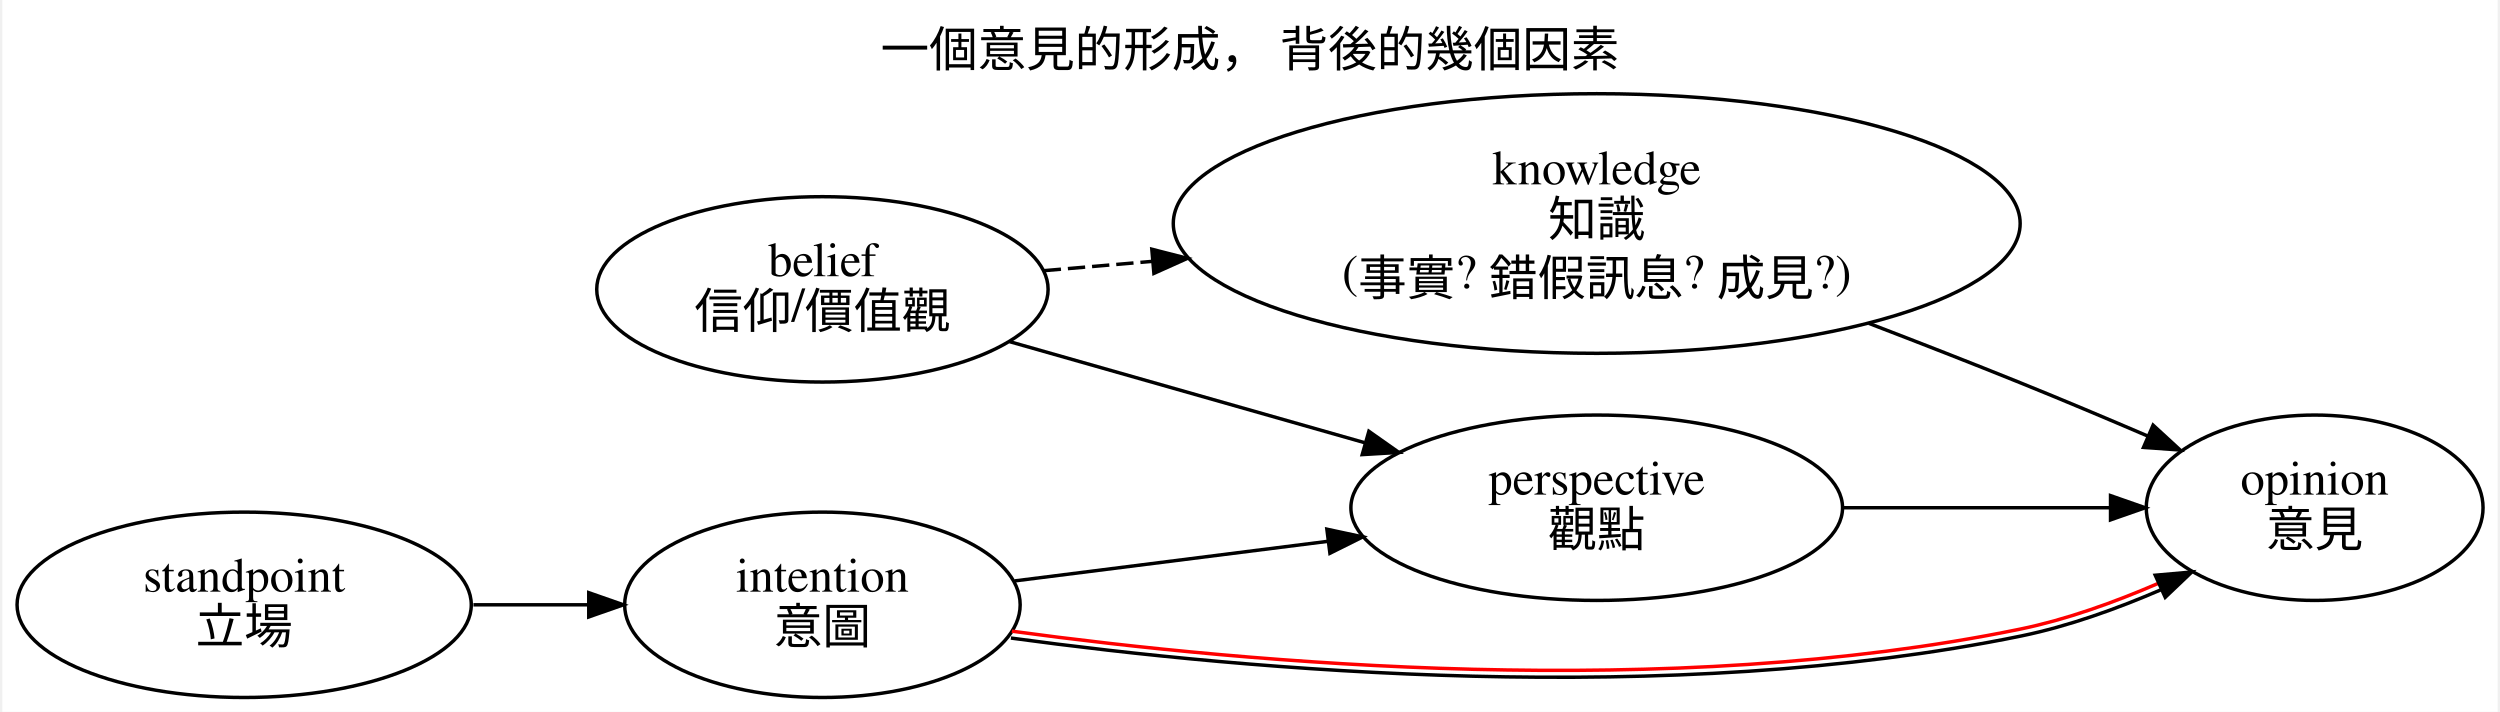
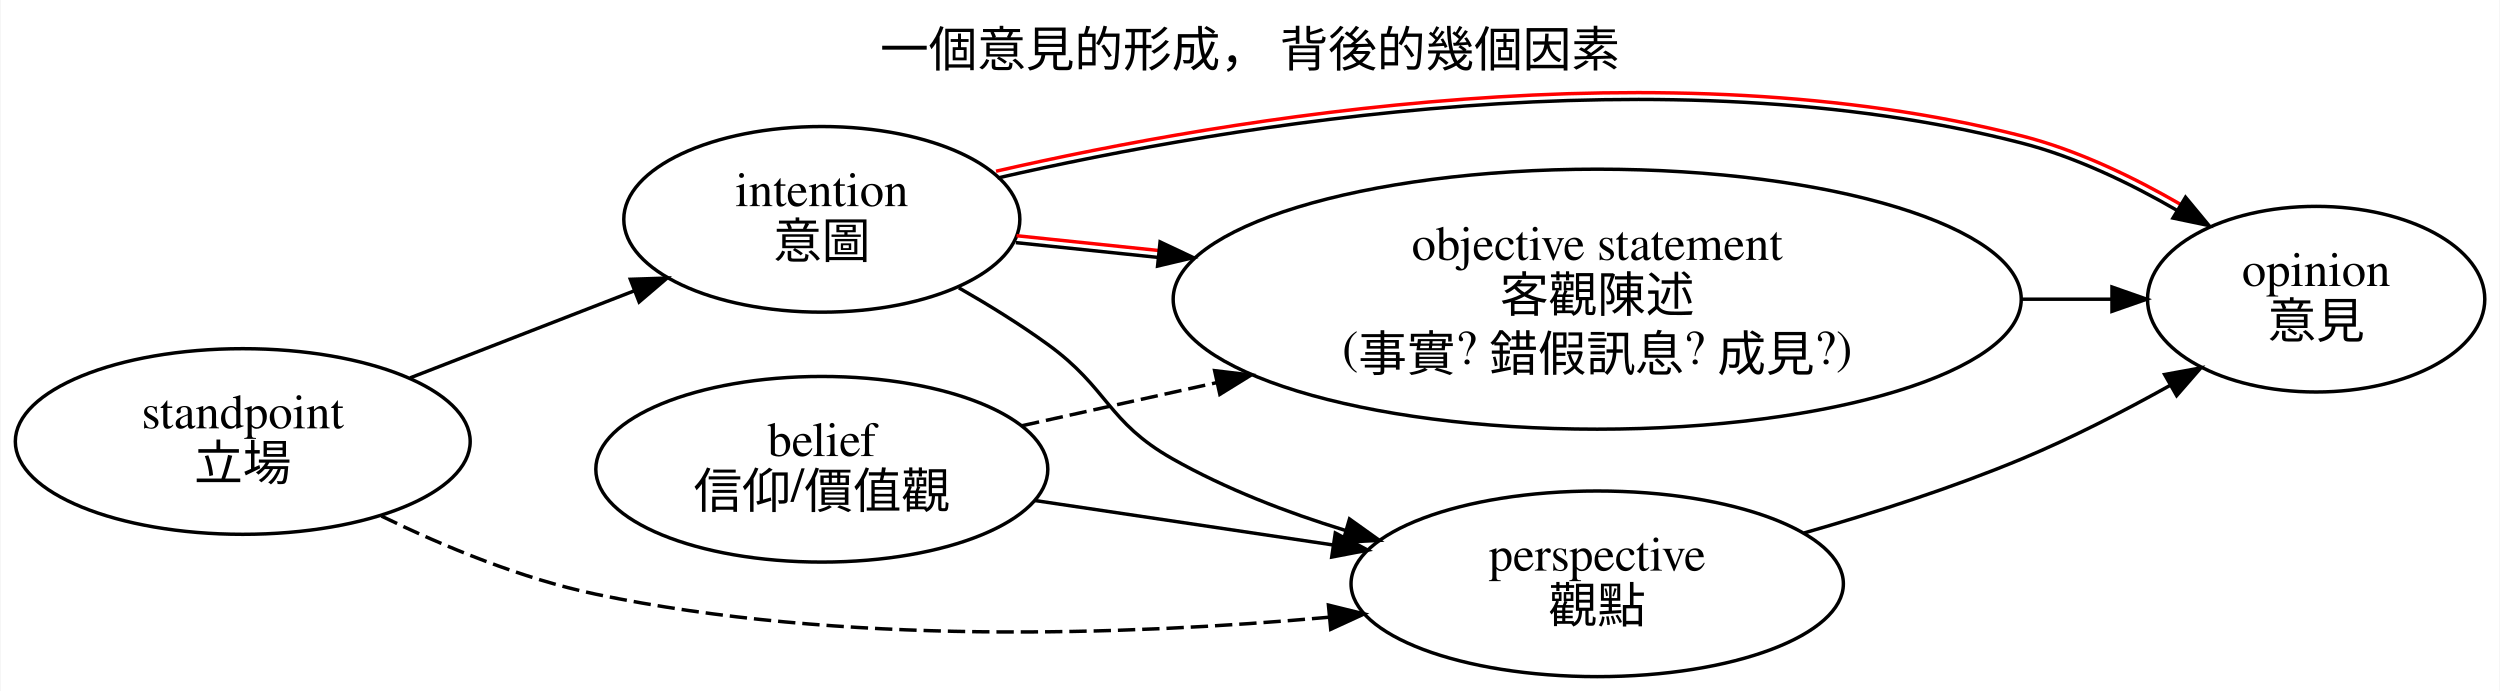
- <svg xmlns="http://www.w3.org/2000/svg" width="720pt" height="205pt" viewBox="0.00 0.00 719.87 205.35">
-   <g id="graph0" class="graph" transform="scale(1 1) rotate(0) translate(4 201.35)">
-     <polygon fill="white" stroke="transparent" points="-4,4 -4,-201.35 715.87,-201.35 715.87,4 -4,4" />
-     <text text-anchor="middle" x="355.93" y="-182.15" font-family="Times,serif" font-size="14.00">一個意見的形成， 背後的幾個因素</text>
+ <svg xmlns="http://www.w3.org/2000/svg" width="720pt" height="199pt" viewBox="0.00 0.00 719.87 199.06">
+   <g id="graph0" class="graph" transform="scale(1 1) rotate(0) translate(4 195.06)">
+     <polygon fill="white" stroke="transparent" points="-4,4 -4,-195.06 715.87,-195.06 715.87,4 -4,4" />
+     <text text-anchor="middle" x="355.93" y="-175.86" font-family="Times,serif" font-size="14.00">一個意見的形成， 背後的幾個因素</text>
    <g id="node1" class="node">
-       <ellipse fill="none" stroke="black" cx="232.58" cy="-117.87" rx="65.11" ry="26.74" />
-       <text text-anchor="middle" x="232.58" y="-121.67" font-family="Times,serif" font-size="14.00">belief</text>
-       <text text-anchor="middle" x="232.58" y="-106.67" font-family="Times,serif" font-size="14.00">信仰/價值觀</text>
+       <ellipse fill="none" stroke="black" cx="232.58" cy="-59.87" rx="65.11" ry="26.74" />
+       <text text-anchor="middle" x="232.58" y="-63.67" font-family="Times,serif" font-size="14.00">belief</text>
+       <text text-anchor="middle" x="232.58" y="-48.67" font-family="Times,serif" font-size="14.00">信仰/價值觀</text>
    </g>
    <g id="node3" class="node">
-       <ellipse fill="none" stroke="black" cx="455.96" cy="-54.87" rx="70.92" ry="26.74" />
-       <text text-anchor="middle" x="455.96" y="-58.67" font-family="Times,serif" font-size="14.00">perspective</text>
-       <text text-anchor="middle" x="455.96" y="-43.67" font-family="Times,serif" font-size="14.00">觀點</text>
+       <ellipse fill="none" stroke="black" cx="455.96" cy="-26.87" rx="70.92" ry="26.74" />
+       <text text-anchor="middle" x="455.96" y="-30.67" font-family="Times,serif" font-size="14.00">perspective</text>
+       <text text-anchor="middle" x="455.96" y="-15.67" font-family="Times,serif" font-size="14.00">觀點</text>
    </g>
    <g id="edge1" class="edge">
-       <path fill="none" stroke="black" d="M286.6,-102.78C317.32,-94.04 356.26,-82.96 388.96,-73.65" />
-       <polygon fill="black" stroke="black" points="390.23,-76.93 398.89,-70.83 388.31,-70.2 390.23,-76.93" />
+       <path fill="none" stroke="black" d="M294.07,-50.85C320.52,-46.91 351.83,-42.24 379.76,-38.08" />
+       <polygon fill="black" stroke="black" points="380.51,-41.51 389.88,-36.57 379.48,-34.58 380.51,-41.51" />
    </g>
    <g id="node6" class="node">
-       <ellipse fill="none" stroke="black" cx="455.96" cy="-136.87" rx="122.16" ry="37.45" />
-       <text text-anchor="middle" x="455.96" y="-148.17" font-family="Times,serif" font-size="14.00">knowledge</text>
-       <text text-anchor="middle" x="455.96" y="-133.17" font-family="Times,serif" font-size="14.00">知識</text>
-       <text text-anchor="middle" x="455.96" y="-118.17" font-family="Times,serif" font-size="14.00">(事實? 錯假訊息? 成見?)</text>
+       <ellipse fill="none" stroke="black" cx="455.96" cy="-108.87" rx="122.16" ry="37.45" />
+       <text text-anchor="middle" x="455.96" y="-120.17" font-family="Times,serif" font-size="14.00">objective statement</text>
+       <text text-anchor="middle" x="455.96" y="-105.17" font-family="Times,serif" font-size="14.00">客觀陳述</text>
+       <text text-anchor="middle" x="455.96" y="-90.17" font-family="Times,serif" font-size="14.00">(事實? 錯假訊息? 成見?)</text>
    </g>
    <g id="edge2" class="edge">
-       <path fill="none" stroke="black" stroke-dasharray="5,2" d="M296.42,-123.26C306.41,-124.12 317.03,-125.03 327.87,-125.96" />
-       <polygon fill="black" stroke="black" points="327.61,-129.45 337.88,-126.82 328.21,-122.48 327.61,-129.45" />
+       <path fill="none" stroke="black" stroke-dasharray="5,2" d="M290.3,-72.43C307.51,-76.23 327.02,-80.55 346.44,-84.85" />
+       <polygon fill="black" stroke="black" points="345.74,-88.28 356.26,-87.02 347.25,-81.45 345.74,-88.28" />
    </g>
    <g id="node2" class="node">
-       <ellipse fill="none" stroke="black" cx="65.76" cy="-26.87" rx="65.52" ry="26.74" />
-       <text text-anchor="middle" x="65.76" y="-30.67" font-family="Times,serif" font-size="14.00">standpoint</text>
-       <text text-anchor="middle" x="65.76" y="-15.67" font-family="Times,serif" font-size="14.00">立場</text>
+       <ellipse fill="none" stroke="black" cx="65.76" cy="-67.87" rx="65.52" ry="26.74" />
+       <text text-anchor="middle" x="65.76" y="-71.67" font-family="Times,serif" font-size="14.00">standpoint</text>
+       <text text-anchor="middle" x="65.76" y="-56.67" font-family="Times,serif" font-size="14.00">立場</text>
+     </g>
+     <g id="edge7" class="edge">
+       <path fill="none" stroke="black" stroke-dasharray="5,2" d="M105.71,-46.38C123.91,-37.53 146.22,-28.32 167.52,-23.87 237.92,-9.17 320.13,-11.97 378.56,-17.23" />
+       <polygon fill="black" stroke="black" points="378.53,-20.74 388.82,-18.2 379.19,-13.77 378.53,-20.74" />
    </g>
    <g id="node5" class="node">
-       <ellipse fill="none" stroke="black" cx="232.58" cy="-26.87" rx="57.05" ry="26.74" />
-       <text text-anchor="middle" x="232.58" y="-30.67" font-family="Times,serif" font-size="14.00">intention</text>
-       <text text-anchor="middle" x="232.58" y="-15.67" font-family="Times,serif" font-size="14.00">意圖</text>
+       <ellipse fill="none" stroke="black" cx="232.58" cy="-131.87" rx="57.05" ry="26.74" />
+       <text text-anchor="middle" x="232.58" y="-135.67" font-family="Times,serif" font-size="14.00">intention</text>
+       <text text-anchor="middle" x="232.58" y="-120.67" font-family="Times,serif" font-size="14.00">意圖</text>
    </g>
    <g id="edge4" class="edge">
-       <path fill="none" stroke="black" d="M131.9,-26.87C142.74,-26.87 154,-26.87 164.88,-26.87" />
-       <polygon fill="black" stroke="black" points="165.17,-30.37 175.17,-26.87 165.17,-23.37 165.17,-30.37" />
+       <path fill="none" stroke="black" d="M113.99,-86.21C134.2,-94.06 157.88,-103.25 178.68,-111.33" />
+       <polygon fill="black" stroke="black" points="177.42,-114.6 188.01,-114.95 179.95,-108.07 177.42,-114.6" />
    </g>
    <g id="node4" class="node">
-       <ellipse fill="none" stroke="black" cx="663.08" cy="-54.87" rx="48.58" ry="26.74" />
-       <text text-anchor="middle" x="663.08" y="-58.67" font-family="Times,serif" font-size="14.00">opinion</text>
-       <text text-anchor="middle" x="663.08" y="-43.67" font-family="Times,serif" font-size="14.00">意見</text>
+       <ellipse fill="none" stroke="black" cx="663.08" cy="-108.87" rx="48.58" ry="26.74" />
+       <text text-anchor="middle" x="663.08" y="-112.67" font-family="Times,serif" font-size="14.00">opinion</text>
+       <text text-anchor="middle" x="663.08" y="-97.67" font-family="Times,serif" font-size="14.00">意見</text>
    </g>
    <g id="edge5" class="edge">
-       <path fill="none" stroke="black" d="M526.69,-54.87C551.89,-54.87 580.05,-54.87 604.13,-54.87" />
-       <polygon fill="black" stroke="black" points="604.19,-58.37 614.19,-54.87 604.19,-51.37 604.19,-58.37" />
+       <path fill="none" stroke="black" d="M515.54,-41.52C535.75,-47.29 558.31,-54.54 578.29,-62.87 592.6,-68.84 607.63,-76.58 620.94,-84" />
+       <polygon fill="black" stroke="black" points="619.43,-87.17 629.85,-89.07 622.89,-81.08 619.43,-87.17" />
    </g>
    <g id="edge3" class="edge">
-       <path fill="none" stroke="black" d="M288.02,-33.76C315.28,-37.2 348.74,-41.44 378.52,-45.2" />
-       <polygon fill="black" stroke="black" points="378.11,-48.68 388.47,-46.46 378.99,-41.73 378.11,-48.68" />
+       <path fill="none" stroke="black" d="M272.06,-112.13C280.71,-107.19 289.68,-101.63 297.63,-95.87 315.21,-83.14 314.74,-73.56 333.63,-62.87 348.89,-54.23 366.44,-47.47 383.35,-42.27" />
+       <polygon fill="black" stroke="black" points="384.6,-45.55 393.22,-39.39 382.64,-38.84 384.6,-45.55" />
    </g>
-     <g id="edge7" class="edge">
-       <path fill="none" stroke="black" d="M286.96,-17.28C355.35,-7.96 476.91,2.96 578.49,-17.89 592.1,-20.7 606.07,-25.74 618.72,-31.2" />
-       <path fill="none" stroke="red" d="M287.23,-19.26C355.53,-9.96 477.09,0.97 578.09,-19.85 591.42,-22.58 605.4,-27.62 617.92,-33.04" />
-       <polygon fill="black" stroke="black" points="617.09,-35.4 627.64,-36.33 619.97,-29.03 617.09,-35.4" />
+     <g id="edge8" class="edge">
+       <path fill="none" stroke="black" d="M283.21,-143.78C350.91,-159.28 475.91,-180.18 578.04,-153.9 593.55,-149.94 609.46,-142.3 623.06,-134.42" />
+       <path fill="none" stroke="red" d="M282.77,-145.73C350.58,-161.26 475.58,-182.15 578.54,-155.84 594.41,-151.75 610.32,-144.1 624.07,-136.15" />
+       <polygon fill="black" stroke="black" points="625.45,-138.24 632.21,-130.08 621.84,-132.24 625.45,-138.24" />
+     </g>
+     <g id="edge9" class="edge">
+       <path fill="none" stroke="black" d="M288.48,-125.16C301.17,-123.84 315.19,-122.39 329.54,-120.89" />
+       <path fill="none" stroke="red" d="M288.69,-127.15C301.38,-125.83 315.4,-124.37 329.74,-122.88" />
+       <polygon fill="black" stroke="black" points="330.03,-125.37 339.62,-120.85 329.31,-118.41 330.03,-125.37" />
    </g>
    <g id="edge6" class="edge">
-       <path fill="none" stroke="black" d="M534.5,-108.05C549.09,-102.46 564.19,-96.57 578.29,-90.87 590.22,-86.05 603.02,-80.66 614.93,-75.55" />
-       <polygon fill="black" stroke="black" points="616.47,-78.7 624.27,-71.53 613.7,-72.27 616.47,-78.7" />
+       <path fill="none" stroke="black" d="M578.35,-108.87C587.23,-108.87 595.92,-108.87 604.13,-108.87" />
+       <polygon fill="black" stroke="black" points="604.26,-112.37 614.26,-108.87 604.26,-105.37 604.26,-112.37" />
    </g>
  </g>
</svg>
